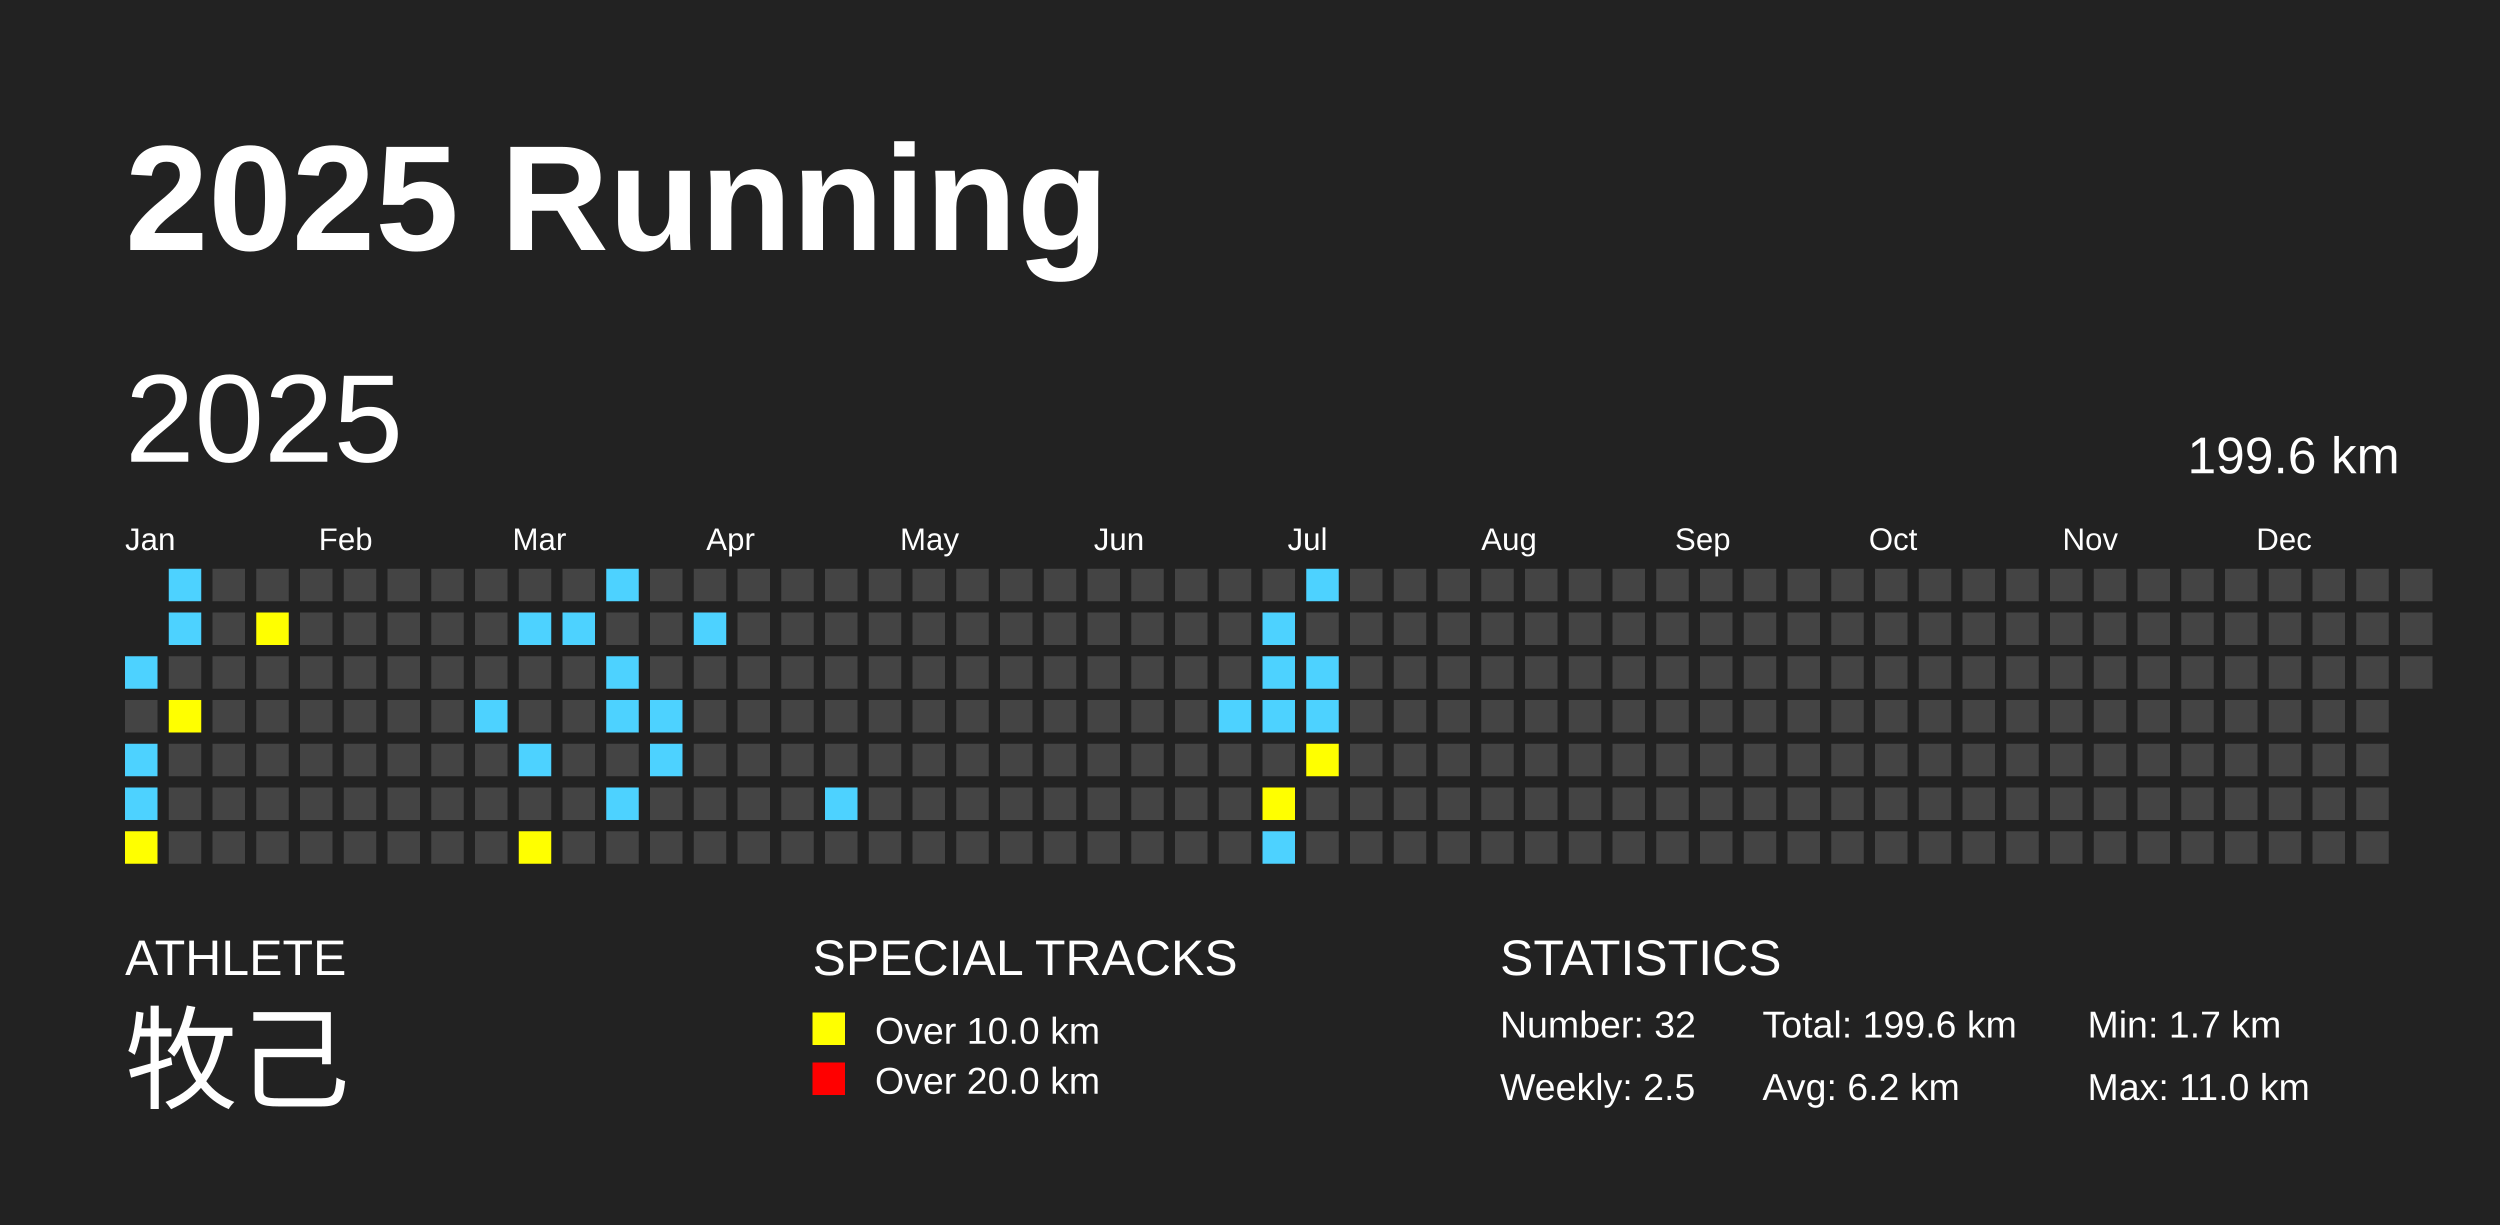
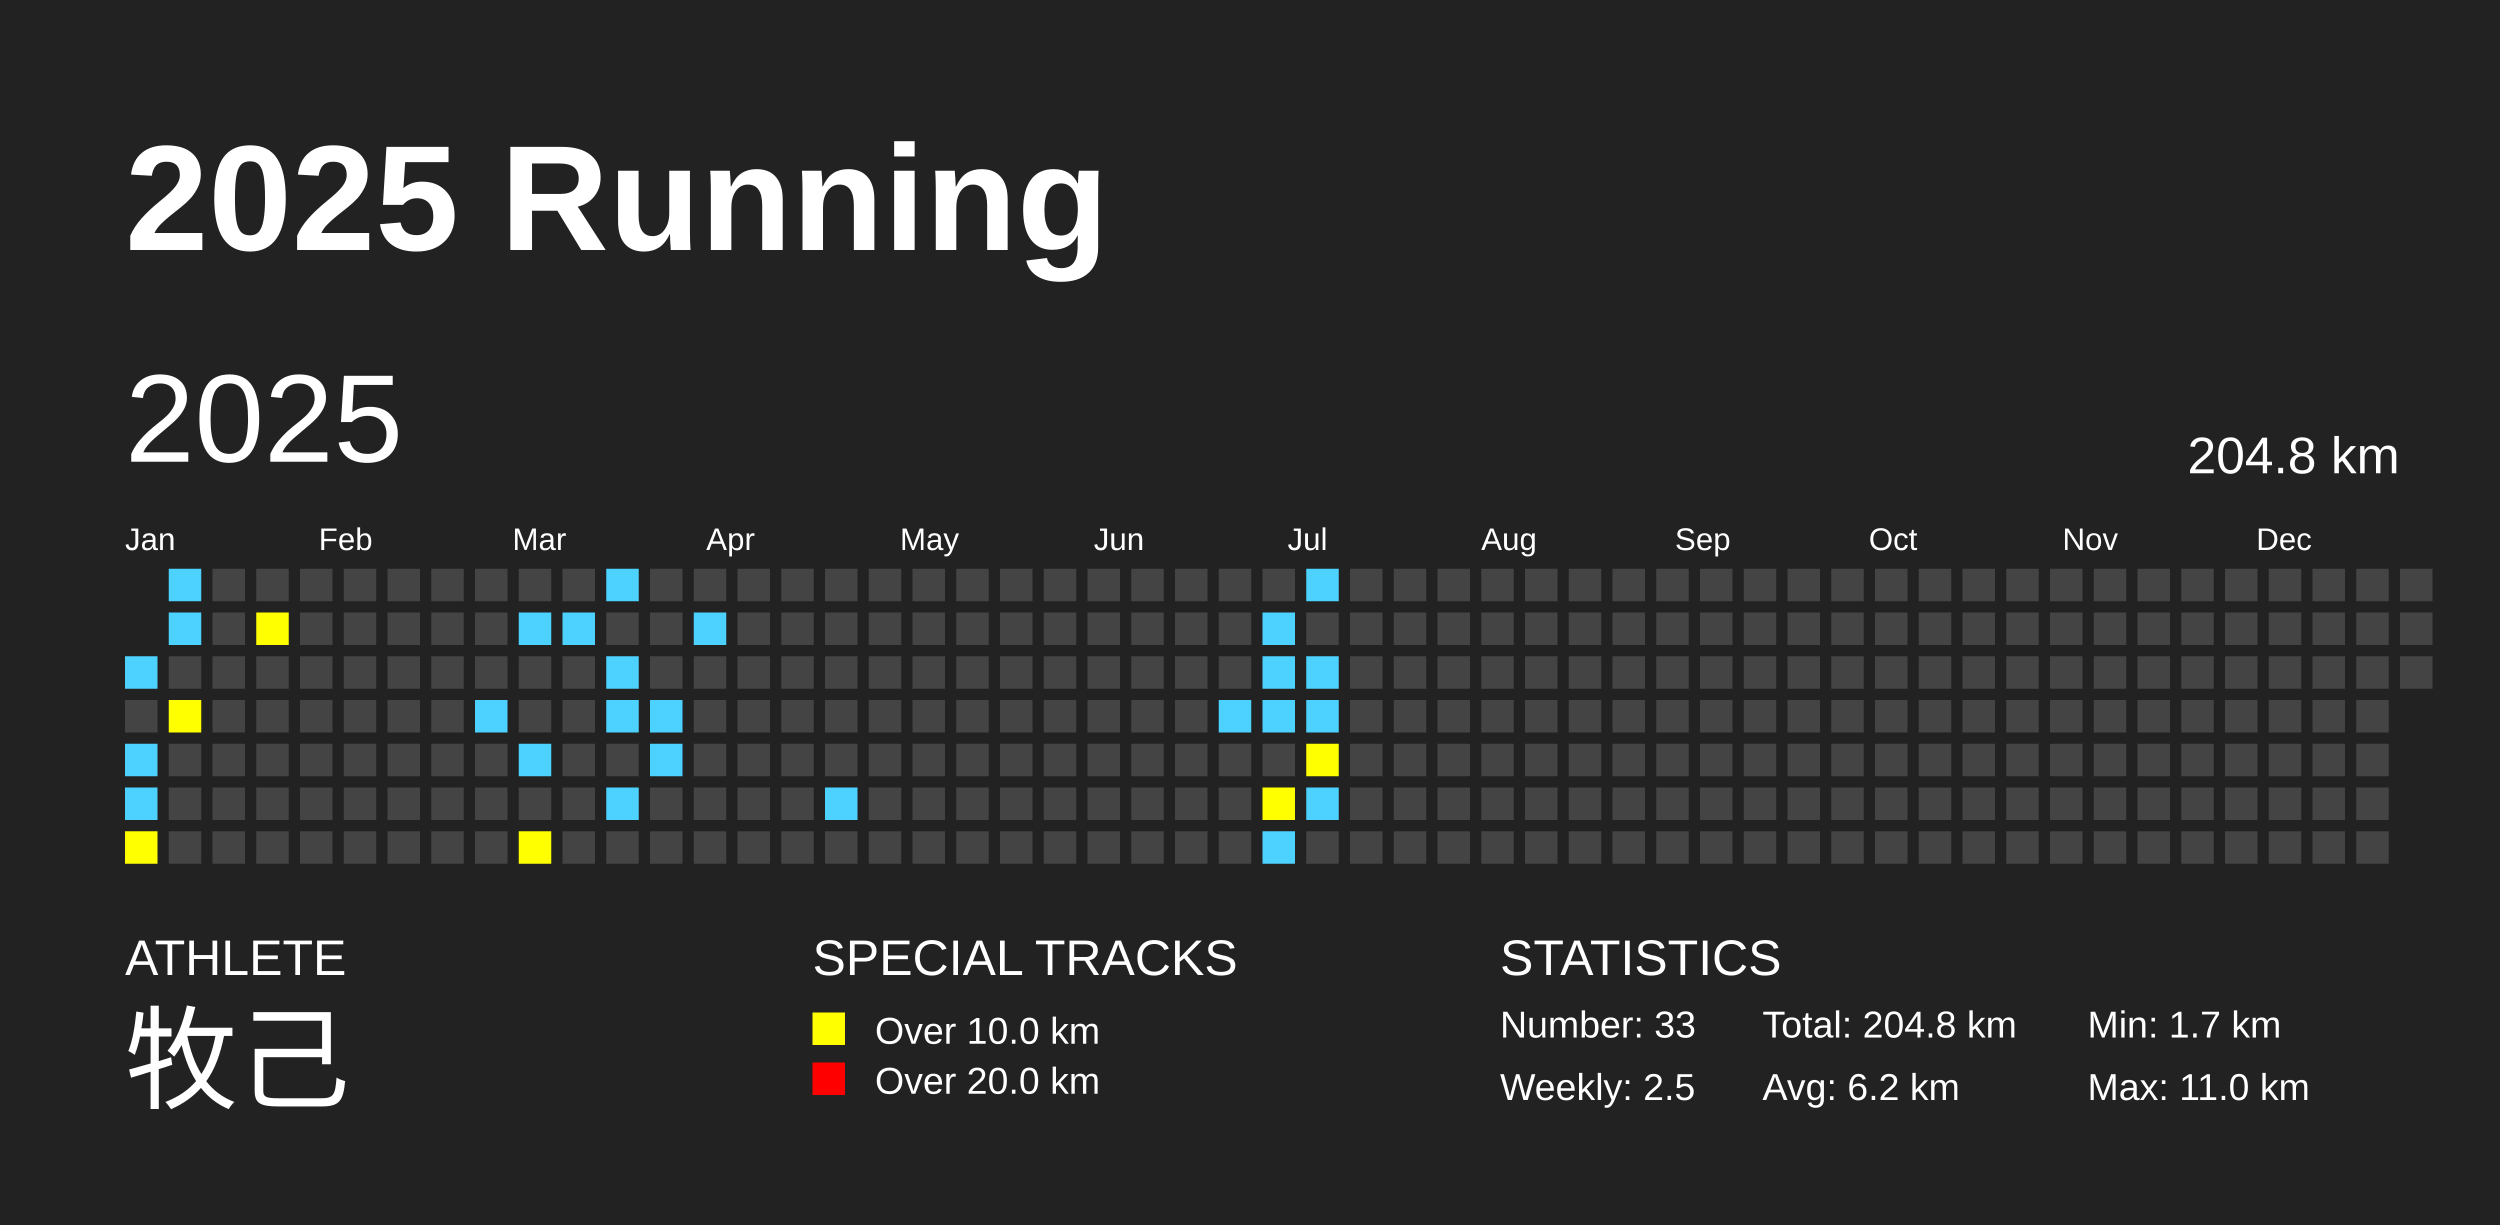
<svg xmlns="http://www.w3.org/2000/svg" baseProfile="full" height="98mm" version="1.1" viewBox="0,0,200,98" width="200mm">
  <defs />
  <rect fill="#222222" height="98" width="200" x="0" y="0" />
  <text fill="#FFFFFF" style="font-size:12px; font-family:Arial; font-weight:bold;" x="10" y="20">2025 Running</text>
  <text fill="#FFFFFF" style="font-size:4px; font-family:Arial" x="10" y="78">ATHLETE</text>
  <text fill="#FFFFFF" style="font-size:9px; font-family:Arial" x="10" y="88">牧己</text>
  <text fill="#FFFFFF" style="font-size:4px; font-family:Arial" x="65" y="78">SPECIAL TRACKS</text>
  <rect fill="yellow" height="2.6" width="2.6" x="65" y="81" />
  <text fill="#FFFFFF" style="font-size:3px; font-family:Arial" x="70" y="83.5">Over 10.0 km</text>
  <rect fill="red" height="2.6" width="2.6" x="65" y="85" />
  <text fill="#FFFFFF" style="font-size:3px; font-family:Arial" x="70" y="87.5">Over 20.0 km</text>
  <text fill="#FFFFFF" style="font-size:4px; font-family:Arial" x="120" y="78">STATISTICS</text>
-   <text fill="#FFFFFF" style="font-size:3px; font-family:Arial" x="120" y="83">Number: 32</text>
+   <text fill="#FFFFFF" style="font-size:3px; font-family:Arial" x="120" y="83">Number: 33</text>
  <text fill="#FFFFFF" style="font-size:3px; font-family:Arial" x="120" y="88">Weekly: 2.5</text>
-   <text fill="#FFFFFF" style="font-size:3px; font-family:Arial" x="141" y="83">Total: 199.6 km</text>
+   <text fill="#FFFFFF" style="font-size:3px; font-family:Arial" x="141" y="83">Total: 204.8 km</text>
  <text fill="#FFFFFF" style="font-size:3px; font-family:Arial" x="141" y="88">Avg: 6.2 km</text>
  <text fill="#FFFFFF" style="font-size:3px; font-family:Arial" x="167" y="83">Min: 1.7 km</text>
  <text fill="#FFFFFF" style="font-size:3px; font-family:Arial" x="167" y="88">Max: 11.0 km</text>
  <text dominant-baseline="hanging" fill="#FFFFFF" style="font-size:10.0px; font-family:Arial;" x="10" y="30">2025</text>
-   <text dominant-baseline="hanging" fill="#FFFFFF" style="font-size:4.125px; font-family:Arial;" x="175" y="35">199.6 km</text>
+   <text dominant-baseline="hanging" fill="#FFFFFF" style="font-size:4.125px; font-family:Arial;" x="175" y="35">204.8 km</text>
  <text fill="#FFFFFF" style="font-size:2.5px; font-family:Arial" x="10.0" y="44">Jan</text>
  <text fill="#FFFFFF" style="font-size:2.5px; font-family:Arial" x="25.5" y="44">Feb</text>
  <text fill="#FFFFFF" style="font-size:2.5px; font-family:Arial" x="41.0" y="44">Mar</text>
  <text fill="#FFFFFF" style="font-size:2.5px; font-family:Arial" x="56.5" y="44">Apr</text>
  <text fill="#FFFFFF" style="font-size:2.5px; font-family:Arial" x="72.0" y="44">May</text>
  <text fill="#FFFFFF" style="font-size:2.5px; font-family:Arial" x="87.5" y="44">Jun</text>
  <text fill="#FFFFFF" style="font-size:2.5px; font-family:Arial" x="103.0" y="44">Jul</text>
  <text fill="#FFFFFF" style="font-size:2.5px; font-family:Arial" x="118.5" y="44">Aug</text>
  <text fill="#FFFFFF" style="font-size:2.5px; font-family:Arial" x="134.0" y="44">Sep</text>
  <text fill="#FFFFFF" style="font-size:2.5px; font-family:Arial" x="149.5" y="44">Oct</text>
  <text fill="#FFFFFF" style="font-size:2.5px; font-family:Arial" x="165.0" y="44">Nov</text>
  <text fill="#FFFFFF" style="font-size:2.5px; font-family:Arial" x="180.5" y="44">Dec</text>
  <rect fill="#4DD2FF" height="2.6" width="2.6" x="10.0" y="52.5" />
  <rect fill="#444444" height="2.6" width="2.6" x="10.0" y="56.0" />
  <rect fill="#4DD2FF" height="2.6" width="2.6" x="10.0" y="59.5" />
  <rect fill="#4DD2FF" height="2.6" width="2.6" x="10.0" y="63.0" />
  <rect fill="yellow" height="2.6" width="2.6" x="10.0" y="66.5" />
  <rect fill="#4DD2FF" height="2.6" width="2.6" x="13.5" y="45.5" />
  <rect fill="#4DD2FF" height="2.6" width="2.6" x="13.5" y="49.0" />
  <rect fill="#444444" height="2.6" width="2.6" x="13.5" y="52.5" />
  <rect fill="yellow" height="2.6" width="2.6" x="13.5" y="56.0" />
  <rect fill="#444444" height="2.6" width="2.6" x="13.5" y="59.5" />
  <rect fill="#444444" height="2.6" width="2.6" x="13.5" y="63.0" />
  <rect fill="#444444" height="2.6" width="2.6" x="13.5" y="66.5" />
  <rect fill="#444444" height="2.6" width="2.6" x="17.0" y="45.5" />
  <rect fill="#444444" height="2.6" width="2.6" x="17.0" y="49.0" />
  <rect fill="#444444" height="2.6" width="2.6" x="17.0" y="52.5" />
  <rect fill="#444444" height="2.6" width="2.6" x="17.0" y="56.0" />
  <rect fill="#444444" height="2.6" width="2.6" x="17.0" y="59.5" />
  <rect fill="#444444" height="2.6" width="2.6" x="17.0" y="63.0" />
  <rect fill="#444444" height="2.6" width="2.6" x="17.0" y="66.5" />
  <rect fill="#444444" height="2.6" width="2.6" x="20.5" y="45.5" />
  <rect fill="yellow" height="2.6" width="2.6" x="20.5" y="49.0" />
  <rect fill="#444444" height="2.6" width="2.6" x="20.5" y="52.5" />
  <rect fill="#444444" height="2.6" width="2.6" x="20.5" y="56.0" />
  <rect fill="#444444" height="2.6" width="2.6" x="20.5" y="59.5" />
  <rect fill="#444444" height="2.6" width="2.6" x="20.5" y="63.0" />
  <rect fill="#444444" height="2.6" width="2.6" x="20.5" y="66.5" />
  <rect fill="#444444" height="2.6" width="2.6" x="24.0" y="45.5" />
  <rect fill="#444444" height="2.6" width="2.6" x="24.0" y="49.0" />
  <rect fill="#444444" height="2.6" width="2.6" x="24.0" y="52.5" />
  <rect fill="#444444" height="2.6" width="2.6" x="24.0" y="56.0" />
  <rect fill="#444444" height="2.6" width="2.6" x="24.0" y="59.5" />
  <rect fill="#444444" height="2.6" width="2.6" x="24.0" y="63.0" />
  <rect fill="#444444" height="2.6" width="2.6" x="24.0" y="66.5" />
  <rect fill="#444444" height="2.6" width="2.6" x="27.5" y="45.5" />
  <rect fill="#444444" height="2.6" width="2.6" x="27.5" y="49.0" />
  <rect fill="#444444" height="2.6" width="2.6" x="27.5" y="52.5" />
  <rect fill="#444444" height="2.6" width="2.6" x="27.5" y="56.0" />
  <rect fill="#444444" height="2.6" width="2.6" x="27.5" y="59.5" />
  <rect fill="#444444" height="2.6" width="2.6" x="27.5" y="63.0" />
  <rect fill="#444444" height="2.6" width="2.6" x="27.5" y="66.5" />
  <rect fill="#444444" height="2.6" width="2.6" x="31.0" y="45.5" />
  <rect fill="#444444" height="2.6" width="2.6" x="31.0" y="49.0" />
  <rect fill="#444444" height="2.6" width="2.6" x="31.0" y="52.5" />
  <rect fill="#444444" height="2.6" width="2.6" x="31.0" y="56.0" />
  <rect fill="#444444" height="2.6" width="2.6" x="31.0" y="59.5" />
  <rect fill="#444444" height="2.6" width="2.6" x="31.0" y="63.0" />
  <rect fill="#444444" height="2.6" width="2.6" x="31.0" y="66.5" />
  <rect fill="#444444" height="2.6" width="2.6" x="34.5" y="45.5" />
  <rect fill="#444444" height="2.6" width="2.6" x="34.5" y="49.0" />
  <rect fill="#444444" height="2.6" width="2.6" x="34.5" y="52.5" />
  <rect fill="#444444" height="2.6" width="2.6" x="34.5" y="56.0" />
  <rect fill="#444444" height="2.6" width="2.6" x="34.5" y="59.5" />
  <rect fill="#444444" height="2.6" width="2.6" x="34.5" y="63.0" />
  <rect fill="#444444" height="2.6" width="2.6" x="34.5" y="66.5" />
  <rect fill="#444444" height="2.6" width="2.6" x="38.0" y="45.5" />
  <rect fill="#444444" height="2.6" width="2.6" x="38.0" y="49.0" />
  <rect fill="#444444" height="2.6" width="2.6" x="38.0" y="52.5" />
  <rect fill="#4DD2FF" height="2.6" width="2.6" x="38.0" y="56.0" />
  <rect fill="#444444" height="2.6" width="2.6" x="38.0" y="59.5" />
  <rect fill="#444444" height="2.6" width="2.6" x="38.0" y="63.0" />
  <rect fill="#444444" height="2.6" width="2.6" x="38.0" y="66.5" />
  <rect fill="#444444" height="2.6" width="2.6" x="41.5" y="45.5" />
  <rect fill="#4DD2FF" height="2.6" width="2.6" x="41.5" y="49.0" />
  <rect fill="#444444" height="2.6" width="2.6" x="41.5" y="52.5" />
  <rect fill="#444444" height="2.6" width="2.6" x="41.5" y="56.0" />
  <rect fill="#4DD2FF" height="2.6" width="2.6" x="41.5" y="59.5" />
  <rect fill="#444444" height="2.6" width="2.6" x="41.5" y="63.0" />
  <rect fill="yellow" height="2.6" width="2.6" x="41.5" y="66.5" />
  <rect fill="#444444" height="2.6" width="2.6" x="45.0" y="45.5" />
  <rect fill="#4DD2FF" height="2.6" width="2.6" x="45.0" y="49.0" />
  <rect fill="#444444" height="2.6" width="2.6" x="45.0" y="52.5" />
  <rect fill="#444444" height="2.6" width="2.6" x="45.0" y="56.0" />
  <rect fill="#444444" height="2.6" width="2.6" x="45.0" y="59.5" />
  <rect fill="#444444" height="2.6" width="2.6" x="45.0" y="63.0" />
  <rect fill="#444444" height="2.6" width="2.6" x="45.0" y="66.5" />
  <rect fill="#4DD2FF" height="2.6" width="2.6" x="48.5" y="45.5" />
  <rect fill="#444444" height="2.6" width="2.6" x="48.5" y="49.0" />
  <rect fill="#4DD2FF" height="2.6" width="2.6" x="48.5" y="52.5" />
  <rect fill="#4DD2FF" height="2.6" width="2.6" x="48.5" y="56.0" />
  <rect fill="#444444" height="2.6" width="2.6" x="48.5" y="59.5" />
  <rect fill="#4DD2FF" height="2.6" width="2.6" x="48.5" y="63.0" />
  <rect fill="#444444" height="2.6" width="2.6" x="48.5" y="66.5" />
  <rect fill="#444444" height="2.6" width="2.6" x="52.0" y="45.5" />
  <rect fill="#444444" height="2.6" width="2.6" x="52.0" y="49.0" />
  <rect fill="#444444" height="2.6" width="2.6" x="52.0" y="52.5" />
  <rect fill="#4DD2FF" height="2.6" width="2.6" x="52.0" y="56.0" />
  <rect fill="#4DD2FF" height="2.6" width="2.6" x="52.0" y="59.5" />
  <rect fill="#444444" height="2.6" width="2.6" x="52.0" y="63.0" />
  <rect fill="#444444" height="2.6" width="2.6" x="52.0" y="66.5" />
  <rect fill="#444444" height="2.6" width="2.6" x="55.5" y="45.5" />
  <rect fill="#4DD2FF" height="2.6" width="2.6" x="55.5" y="49.0" />
  <rect fill="#444444" height="2.6" width="2.6" x="55.5" y="52.5" />
  <rect fill="#444444" height="2.6" width="2.6" x="55.5" y="56.0" />
  <rect fill="#444444" height="2.6" width="2.6" x="55.5" y="59.5" />
  <rect fill="#444444" height="2.6" width="2.6" x="55.5" y="63.0" />
  <rect fill="#444444" height="2.6" width="2.6" x="55.5" y="66.5" />
  <rect fill="#444444" height="2.6" width="2.6" x="59.0" y="45.5" />
  <rect fill="#444444" height="2.6" width="2.6" x="59.0" y="49.0" />
  <rect fill="#444444" height="2.6" width="2.6" x="59.0" y="52.5" />
  <rect fill="#444444" height="2.6" width="2.6" x="59.0" y="56.0" />
  <rect fill="#444444" height="2.6" width="2.6" x="59.0" y="59.5" />
  <rect fill="#444444" height="2.6" width="2.6" x="59.0" y="63.0" />
  <rect fill="#444444" height="2.6" width="2.6" x="59.0" y="66.5" />
  <rect fill="#444444" height="2.6" width="2.6" x="62.5" y="45.5" />
  <rect fill="#444444" height="2.6" width="2.6" x="62.5" y="49.0" />
  <rect fill="#444444" height="2.6" width="2.6" x="62.5" y="52.5" />
  <rect fill="#444444" height="2.6" width="2.6" x="62.5" y="56.0" />
  <rect fill="#444444" height="2.6" width="2.6" x="62.5" y="59.5" />
  <rect fill="#444444" height="2.6" width="2.6" x="62.5" y="63.0" />
  <rect fill="#444444" height="2.6" width="2.6" x="62.5" y="66.5" />
  <rect fill="#444444" height="2.6" width="2.6" x="66.0" y="45.5" />
  <rect fill="#444444" height="2.6" width="2.6" x="66.0" y="49.0" />
  <rect fill="#444444" height="2.6" width="2.6" x="66.0" y="52.5" />
  <rect fill="#444444" height="2.6" width="2.6" x="66.0" y="56.0" />
  <rect fill="#444444" height="2.6" width="2.6" x="66.0" y="59.5" />
  <rect fill="#4DD2FF" height="2.6" width="2.6" x="66.0" y="63.0" />
  <rect fill="#444444" height="2.6" width="2.6" x="66.0" y="66.5" />
  <rect fill="#444444" height="2.6" width="2.6" x="69.5" y="45.5" />
  <rect fill="#444444" height="2.6" width="2.6" x="69.5" y="49.0" />
  <rect fill="#444444" height="2.6" width="2.6" x="69.5" y="52.5" />
  <rect fill="#444444" height="2.6" width="2.6" x="69.5" y="56.0" />
  <rect fill="#444444" height="2.6" width="2.6" x="69.5" y="59.5" />
  <rect fill="#444444" height="2.6" width="2.6" x="69.5" y="63.0" />
  <rect fill="#444444" height="2.6" width="2.6" x="69.5" y="66.5" />
  <rect fill="#444444" height="2.6" width="2.6" x="73.0" y="45.5" />
  <rect fill="#444444" height="2.6" width="2.6" x="73.0" y="49.0" />
  <rect fill="#444444" height="2.6" width="2.6" x="73.0" y="52.5" />
  <rect fill="#444444" height="2.6" width="2.6" x="73.0" y="56.0" />
  <rect fill="#444444" height="2.6" width="2.6" x="73.0" y="59.5" />
  <rect fill="#444444" height="2.6" width="2.6" x="73.0" y="63.0" />
  <rect fill="#444444" height="2.6" width="2.6" x="73.0" y="66.5" />
  <rect fill="#444444" height="2.6" width="2.6" x="76.5" y="45.5" />
  <rect fill="#444444" height="2.6" width="2.6" x="76.5" y="49.0" />
  <rect fill="#444444" height="2.6" width="2.6" x="76.5" y="52.5" />
  <rect fill="#444444" height="2.6" width="2.6" x="76.5" y="56.0" />
  <rect fill="#444444" height="2.6" width="2.6" x="76.5" y="59.5" />
  <rect fill="#444444" height="2.6" width="2.6" x="76.5" y="63.0" />
  <rect fill="#444444" height="2.6" width="2.6" x="76.5" y="66.5" />
  <rect fill="#444444" height="2.6" width="2.6" x="80.0" y="45.5" />
  <rect fill="#444444" height="2.6" width="2.6" x="80.0" y="49.0" />
  <rect fill="#444444" height="2.6" width="2.6" x="80.0" y="52.5" />
  <rect fill="#444444" height="2.6" width="2.6" x="80.0" y="56.0" />
  <rect fill="#444444" height="2.6" width="2.6" x="80.0" y="59.5" />
  <rect fill="#444444" height="2.6" width="2.6" x="80.0" y="63.0" />
  <rect fill="#444444" height="2.6" width="2.6" x="80.0" y="66.5" />
  <rect fill="#444444" height="2.6" width="2.6" x="83.5" y="45.5" />
  <rect fill="#444444" height="2.6" width="2.6" x="83.5" y="49.0" />
  <rect fill="#444444" height="2.6" width="2.6" x="83.5" y="52.5" />
  <rect fill="#444444" height="2.6" width="2.6" x="83.5" y="56.0" />
  <rect fill="#444444" height="2.6" width="2.6" x="83.5" y="59.5" />
  <rect fill="#444444" height="2.6" width="2.6" x="83.5" y="63.0" />
  <rect fill="#444444" height="2.6" width="2.6" x="83.5" y="66.5" />
  <rect fill="#444444" height="2.6" width="2.6" x="87.0" y="45.5" />
  <rect fill="#444444" height="2.6" width="2.6" x="87.0" y="49.0" />
  <rect fill="#444444" height="2.6" width="2.6" x="87.0" y="52.5" />
  <rect fill="#444444" height="2.6" width="2.6" x="87.0" y="56.0" />
  <rect fill="#444444" height="2.6" width="2.6" x="87.0" y="59.5" />
  <rect fill="#444444" height="2.6" width="2.6" x="87.0" y="63.0" />
  <rect fill="#444444" height="2.6" width="2.6" x="87.0" y="66.5" />
  <rect fill="#444444" height="2.6" width="2.6" x="90.5" y="45.5" />
  <rect fill="#444444" height="2.6" width="2.6" x="90.5" y="49.0" />
  <rect fill="#444444" height="2.6" width="2.6" x="90.5" y="52.5" />
  <rect fill="#444444" height="2.6" width="2.6" x="90.5" y="56.0" />
  <rect fill="#444444" height="2.6" width="2.6" x="90.5" y="59.5" />
  <rect fill="#444444" height="2.6" width="2.6" x="90.5" y="63.0" />
  <rect fill="#444444" height="2.6" width="2.6" x="90.5" y="66.5" />
  <rect fill="#444444" height="2.6" width="2.6" x="94.0" y="45.5" />
  <rect fill="#444444" height="2.6" width="2.6" x="94.0" y="49.0" />
  <rect fill="#444444" height="2.6" width="2.6" x="94.0" y="52.5" />
  <rect fill="#444444" height="2.6" width="2.6" x="94.0" y="56.0" />
  <rect fill="#444444" height="2.6" width="2.6" x="94.0" y="59.5" />
  <rect fill="#444444" height="2.6" width="2.6" x="94.0" y="63.0" />
  <rect fill="#444444" height="2.6" width="2.6" x="94.0" y="66.5" />
  <rect fill="#444444" height="2.6" width="2.6" x="97.5" y="45.5" />
  <rect fill="#444444" height="2.6" width="2.6" x="97.5" y="49.0" />
  <rect fill="#444444" height="2.6" width="2.6" x="97.5" y="52.5" />
  <rect fill="#4DD2FF" height="2.6" width="2.6" x="97.5" y="56.0" />
  <rect fill="#444444" height="2.6" width="2.6" x="97.5" y="59.5" />
  <rect fill="#444444" height="2.6" width="2.6" x="97.5" y="63.0" />
  <rect fill="#444444" height="2.6" width="2.6" x="97.5" y="66.5" />
  <rect fill="#444444" height="2.6" width="2.6" x="101.0" y="45.5" />
  <rect fill="#4DD2FF" height="2.6" width="2.6" x="101.0" y="49.0" />
  <rect fill="#4DD2FF" height="2.6" width="2.6" x="101.0" y="52.5" />
  <rect fill="#4DD2FF" height="2.6" width="2.6" x="101.0" y="56.0" />
  <rect fill="#444444" height="2.6" width="2.6" x="101.0" y="59.5" />
  <rect fill="yellow" height="2.6" width="2.6" x="101.0" y="63.0" />
  <rect fill="#4DD2FF" height="2.6" width="2.6" x="101.0" y="66.5" />
  <rect fill="#4DD2FF" height="2.6" width="2.6" x="104.5" y="45.5" />
  <rect fill="#444444" height="2.6" width="2.6" x="104.5" y="49.0" />
  <rect fill="#4DD2FF" height="2.6" width="2.6" x="104.5" y="52.5" />
  <rect fill="#4DD2FF" height="2.6" width="2.6" x="104.5" y="56.0" />
  <rect fill="yellow" height="2.6" width="2.6" x="104.5" y="59.5" />
-   <rect fill="#444444" height="2.6" width="2.6" x="104.5" y="63.0" />
+   <rect fill="#4DD2FF" height="2.6" width="2.6" x="104.5" y="63.0" />
  <rect fill="#444444" height="2.6" width="2.6" x="104.5" y="66.5" />
  <rect fill="#444444" height="2.6" width="2.6" x="108.0" y="45.5" />
  <rect fill="#444444" height="2.6" width="2.6" x="108.0" y="49.0" />
  <rect fill="#444444" height="2.6" width="2.6" x="108.0" y="52.5" />
  <rect fill="#444444" height="2.6" width="2.6" x="108.0" y="56.0" />
  <rect fill="#444444" height="2.6" width="2.6" x="108.0" y="59.5" />
  <rect fill="#444444" height="2.6" width="2.6" x="108.0" y="63.0" />
  <rect fill="#444444" height="2.6" width="2.6" x="108.0" y="66.5" />
  <rect fill="#444444" height="2.6" width="2.6" x="111.5" y="45.5" />
  <rect fill="#444444" height="2.6" width="2.6" x="111.5" y="49.0" />
  <rect fill="#444444" height="2.6" width="2.6" x="111.5" y="52.5" />
  <rect fill="#444444" height="2.6" width="2.6" x="111.5" y="56.0" />
  <rect fill="#444444" height="2.6" width="2.6" x="111.5" y="59.5" />
  <rect fill="#444444" height="2.6" width="2.6" x="111.5" y="63.0" />
  <rect fill="#444444" height="2.6" width="2.6" x="111.5" y="66.5" />
  <rect fill="#444444" height="2.6" width="2.6" x="115.0" y="45.5" />
  <rect fill="#444444" height="2.6" width="2.6" x="115.0" y="49.0" />
  <rect fill="#444444" height="2.6" width="2.6" x="115.0" y="52.5" />
  <rect fill="#444444" height="2.6" width="2.6" x="115.0" y="56.0" />
  <rect fill="#444444" height="2.6" width="2.6" x="115.0" y="59.5" />
  <rect fill="#444444" height="2.6" width="2.6" x="115.0" y="63.0" />
  <rect fill="#444444" height="2.6" width="2.6" x="115.0" y="66.5" />
  <rect fill="#444444" height="2.6" width="2.6" x="118.5" y="45.5" />
  <rect fill="#444444" height="2.6" width="2.6" x="118.5" y="49.0" />
  <rect fill="#444444" height="2.6" width="2.6" x="118.5" y="52.5" />
  <rect fill="#444444" height="2.6" width="2.6" x="118.5" y="56.0" />
  <rect fill="#444444" height="2.6" width="2.6" x="118.5" y="59.5" />
  <rect fill="#444444" height="2.6" width="2.6" x="118.5" y="63.0" />
  <rect fill="#444444" height="2.6" width="2.6" x="118.5" y="66.5" />
  <rect fill="#444444" height="2.6" width="2.6" x="122.0" y="45.5" />
  <rect fill="#444444" height="2.6" width="2.6" x="122.0" y="49.0" />
  <rect fill="#444444" height="2.6" width="2.6" x="122.0" y="52.5" />
  <rect fill="#444444" height="2.6" width="2.6" x="122.0" y="56.0" />
  <rect fill="#444444" height="2.6" width="2.6" x="122.0" y="59.5" />
  <rect fill="#444444" height="2.6" width="2.6" x="122.0" y="63.0" />
  <rect fill="#444444" height="2.6" width="2.6" x="122.0" y="66.5" />
  <rect fill="#444444" height="2.6" width="2.6" x="125.5" y="45.5" />
  <rect fill="#444444" height="2.6" width="2.6" x="125.5" y="49.0" />
  <rect fill="#444444" height="2.6" width="2.6" x="125.5" y="52.5" />
  <rect fill="#444444" height="2.6" width="2.6" x="125.5" y="56.0" />
  <rect fill="#444444" height="2.6" width="2.6" x="125.5" y="59.5" />
  <rect fill="#444444" height="2.6" width="2.6" x="125.5" y="63.0" />
  <rect fill="#444444" height="2.6" width="2.6" x="125.5" y="66.5" />
  <rect fill="#444444" height="2.6" width="2.6" x="129.0" y="45.5" />
  <rect fill="#444444" height="2.6" width="2.6" x="129.0" y="49.0" />
  <rect fill="#444444" height="2.6" width="2.6" x="129.0" y="52.5" />
  <rect fill="#444444" height="2.6" width="2.6" x="129.0" y="56.0" />
  <rect fill="#444444" height="2.6" width="2.6" x="129.0" y="59.5" />
  <rect fill="#444444" height="2.6" width="2.6" x="129.0" y="63.0" />
  <rect fill="#444444" height="2.6" width="2.6" x="129.0" y="66.5" />
  <rect fill="#444444" height="2.6" width="2.6" x="132.5" y="45.5" />
  <rect fill="#444444" height="2.6" width="2.6" x="132.5" y="49.0" />
  <rect fill="#444444" height="2.6" width="2.6" x="132.5" y="52.5" />
  <rect fill="#444444" height="2.6" width="2.6" x="132.5" y="56.0" />
  <rect fill="#444444" height="2.6" width="2.6" x="132.5" y="59.5" />
  <rect fill="#444444" height="2.6" width="2.6" x="132.5" y="63.0" />
  <rect fill="#444444" height="2.6" width="2.6" x="132.5" y="66.5" />
  <rect fill="#444444" height="2.6" width="2.6" x="136.0" y="45.5" />
  <rect fill="#444444" height="2.6" width="2.6" x="136.0" y="49.0" />
  <rect fill="#444444" height="2.6" width="2.6" x="136.0" y="52.5" />
  <rect fill="#444444" height="2.6" width="2.6" x="136.0" y="56.0" />
  <rect fill="#444444" height="2.6" width="2.6" x="136.0" y="59.5" />
  <rect fill="#444444" height="2.6" width="2.6" x="136.0" y="63.0" />
  <rect fill="#444444" height="2.6" width="2.6" x="136.0" y="66.5" />
  <rect fill="#444444" height="2.6" width="2.6" x="139.5" y="45.5" />
  <rect fill="#444444" height="2.6" width="2.6" x="139.5" y="49.0" />
  <rect fill="#444444" height="2.6" width="2.6" x="139.5" y="52.5" />
  <rect fill="#444444" height="2.6" width="2.6" x="139.5" y="56.0" />
  <rect fill="#444444" height="2.6" width="2.6" x="139.5" y="59.5" />
  <rect fill="#444444" height="2.6" width="2.6" x="139.5" y="63.0" />
  <rect fill="#444444" height="2.6" width="2.6" x="139.5" y="66.5" />
  <rect fill="#444444" height="2.6" width="2.6" x="143.0" y="45.5" />
  <rect fill="#444444" height="2.6" width="2.6" x="143.0" y="49.0" />
  <rect fill="#444444" height="2.6" width="2.6" x="143.0" y="52.5" />
  <rect fill="#444444" height="2.6" width="2.6" x="143.0" y="56.0" />
  <rect fill="#444444" height="2.6" width="2.6" x="143.0" y="59.5" />
  <rect fill="#444444" height="2.6" width="2.6" x="143.0" y="63.0" />
  <rect fill="#444444" height="2.6" width="2.6" x="143.0" y="66.5" />
  <rect fill="#444444" height="2.6" width="2.6" x="146.5" y="45.5" />
  <rect fill="#444444" height="2.6" width="2.6" x="146.5" y="49.0" />
  <rect fill="#444444" height="2.6" width="2.6" x="146.5" y="52.5" />
  <rect fill="#444444" height="2.6" width="2.6" x="146.5" y="56.0" />
  <rect fill="#444444" height="2.6" width="2.6" x="146.5" y="59.5" />
  <rect fill="#444444" height="2.6" width="2.6" x="146.5" y="63.0" />
  <rect fill="#444444" height="2.6" width="2.6" x="146.5" y="66.5" />
  <rect fill="#444444" height="2.6" width="2.6" x="150.0" y="45.5" />
  <rect fill="#444444" height="2.6" width="2.6" x="150.0" y="49.0" />
  <rect fill="#444444" height="2.6" width="2.6" x="150.0" y="52.5" />
  <rect fill="#444444" height="2.6" width="2.6" x="150.0" y="56.0" />
  <rect fill="#444444" height="2.6" width="2.6" x="150.0" y="59.5" />
  <rect fill="#444444" height="2.6" width="2.6" x="150.0" y="63.0" />
  <rect fill="#444444" height="2.6" width="2.6" x="150.0" y="66.5" />
  <rect fill="#444444" height="2.6" width="2.6" x="153.5" y="45.5" />
  <rect fill="#444444" height="2.6" width="2.6" x="153.5" y="49.0" />
  <rect fill="#444444" height="2.6" width="2.6" x="153.5" y="52.5" />
  <rect fill="#444444" height="2.6" width="2.6" x="153.5" y="56.0" />
  <rect fill="#444444" height="2.6" width="2.6" x="153.5" y="59.5" />
  <rect fill="#444444" height="2.6" width="2.6" x="153.5" y="63.0" />
  <rect fill="#444444" height="2.6" width="2.6" x="153.5" y="66.5" />
  <rect fill="#444444" height="2.6" width="2.6" x="157.0" y="45.5" />
  <rect fill="#444444" height="2.6" width="2.6" x="157.0" y="49.0" />
  <rect fill="#444444" height="2.6" width="2.6" x="157.0" y="52.5" />
  <rect fill="#444444" height="2.6" width="2.6" x="157.0" y="56.0" />
  <rect fill="#444444" height="2.6" width="2.6" x="157.0" y="59.5" />
  <rect fill="#444444" height="2.6" width="2.6" x="157.0" y="63.0" />
  <rect fill="#444444" height="2.6" width="2.6" x="157.0" y="66.5" />
  <rect fill="#444444" height="2.6" width="2.6" x="160.5" y="45.5" />
  <rect fill="#444444" height="2.6" width="2.6" x="160.5" y="49.0" />
  <rect fill="#444444" height="2.6" width="2.6" x="160.5" y="52.5" />
  <rect fill="#444444" height="2.6" width="2.6" x="160.5" y="56.0" />
  <rect fill="#444444" height="2.6" width="2.6" x="160.5" y="59.5" />
  <rect fill="#444444" height="2.6" width="2.6" x="160.5" y="63.0" />
  <rect fill="#444444" height="2.6" width="2.6" x="160.5" y="66.5" />
  <rect fill="#444444" height="2.6" width="2.6" x="164.0" y="45.5" />
  <rect fill="#444444" height="2.6" width="2.6" x="164.0" y="49.0" />
  <rect fill="#444444" height="2.6" width="2.6" x="164.0" y="52.5" />
  <rect fill="#444444" height="2.6" width="2.6" x="164.0" y="56.0" />
  <rect fill="#444444" height="2.6" width="2.6" x="164.0" y="59.5" />
  <rect fill="#444444" height="2.6" width="2.6" x="164.0" y="63.0" />
  <rect fill="#444444" height="2.6" width="2.6" x="164.0" y="66.5" />
  <rect fill="#444444" height="2.6" width="2.6" x="167.5" y="45.5" />
  <rect fill="#444444" height="2.6" width="2.6" x="167.5" y="49.0" />
  <rect fill="#444444" height="2.6" width="2.6" x="167.5" y="52.5" />
  <rect fill="#444444" height="2.6" width="2.6" x="167.5" y="56.0" />
  <rect fill="#444444" height="2.6" width="2.6" x="167.5" y="59.5" />
  <rect fill="#444444" height="2.6" width="2.6" x="167.5" y="63.0" />
  <rect fill="#444444" height="2.6" width="2.6" x="167.5" y="66.5" />
  <rect fill="#444444" height="2.6" width="2.6" x="171.0" y="45.5" />
  <rect fill="#444444" height="2.6" width="2.6" x="171.0" y="49.0" />
  <rect fill="#444444" height="2.6" width="2.6" x="171.0" y="52.5" />
  <rect fill="#444444" height="2.6" width="2.6" x="171.0" y="56.0" />
  <rect fill="#444444" height="2.6" width="2.6" x="171.0" y="59.5" />
  <rect fill="#444444" height="2.6" width="2.6" x="171.0" y="63.0" />
  <rect fill="#444444" height="2.6" width="2.6" x="171.0" y="66.5" />
  <rect fill="#444444" height="2.6" width="2.6" x="174.5" y="45.5" />
  <rect fill="#444444" height="2.6" width="2.6" x="174.5" y="49.0" />
  <rect fill="#444444" height="2.6" width="2.6" x="174.5" y="52.5" />
  <rect fill="#444444" height="2.6" width="2.6" x="174.5" y="56.0" />
  <rect fill="#444444" height="2.6" width="2.6" x="174.5" y="59.5" />
  <rect fill="#444444" height="2.6" width="2.6" x="174.5" y="63.0" />
  <rect fill="#444444" height="2.6" width="2.6" x="174.5" y="66.5" />
  <rect fill="#444444" height="2.6" width="2.6" x="178.0" y="45.5" />
  <rect fill="#444444" height="2.6" width="2.6" x="178.0" y="49.0" />
  <rect fill="#444444" height="2.6" width="2.6" x="178.0" y="52.5" />
  <rect fill="#444444" height="2.6" width="2.6" x="178.0" y="56.0" />
  <rect fill="#444444" height="2.6" width="2.6" x="178.0" y="59.5" />
  <rect fill="#444444" height="2.6" width="2.6" x="178.0" y="63.0" />
  <rect fill="#444444" height="2.6" width="2.6" x="178.0" y="66.5" />
  <rect fill="#444444" height="2.6" width="2.6" x="181.5" y="45.5" />
  <rect fill="#444444" height="2.6" width="2.6" x="181.5" y="49.0" />
  <rect fill="#444444" height="2.6" width="2.6" x="181.5" y="52.5" />
  <rect fill="#444444" height="2.6" width="2.6" x="181.5" y="56.0" />
  <rect fill="#444444" height="2.6" width="2.6" x="181.5" y="59.5" />
  <rect fill="#444444" height="2.6" width="2.6" x="181.5" y="63.0" />
  <rect fill="#444444" height="2.6" width="2.6" x="181.5" y="66.5" />
  <rect fill="#444444" height="2.6" width="2.6" x="185.0" y="45.5" />
  <rect fill="#444444" height="2.6" width="2.6" x="185.0" y="49.0" />
  <rect fill="#444444" height="2.6" width="2.6" x="185.0" y="52.5" />
  <rect fill="#444444" height="2.6" width="2.6" x="185.0" y="56.0" />
  <rect fill="#444444" height="2.6" width="2.6" x="185.0" y="59.5" />
  <rect fill="#444444" height="2.6" width="2.6" x="185.0" y="63.0" />
  <rect fill="#444444" height="2.6" width="2.6" x="185.0" y="66.5" />
  <rect fill="#444444" height="2.6" width="2.6" x="188.5" y="45.5" />
  <rect fill="#444444" height="2.6" width="2.6" x="188.5" y="49.0" />
  <rect fill="#444444" height="2.6" width="2.6" x="188.5" y="52.5" />
  <rect fill="#444444" height="2.6" width="2.6" x="188.5" y="56.0" />
  <rect fill="#444444" height="2.6" width="2.6" x="188.5" y="59.5" />
  <rect fill="#444444" height="2.6" width="2.6" x="188.5" y="63.0" />
  <rect fill="#444444" height="2.6" width="2.6" x="188.5" y="66.5" />
  <rect fill="#444444" height="2.6" width="2.6" x="192.0" y="45.5" />
  <rect fill="#444444" height="2.6" width="2.6" x="192.0" y="49.0" />
  <rect fill="#444444" height="2.6" width="2.6" x="192.0" y="52.5" />
</svg>
